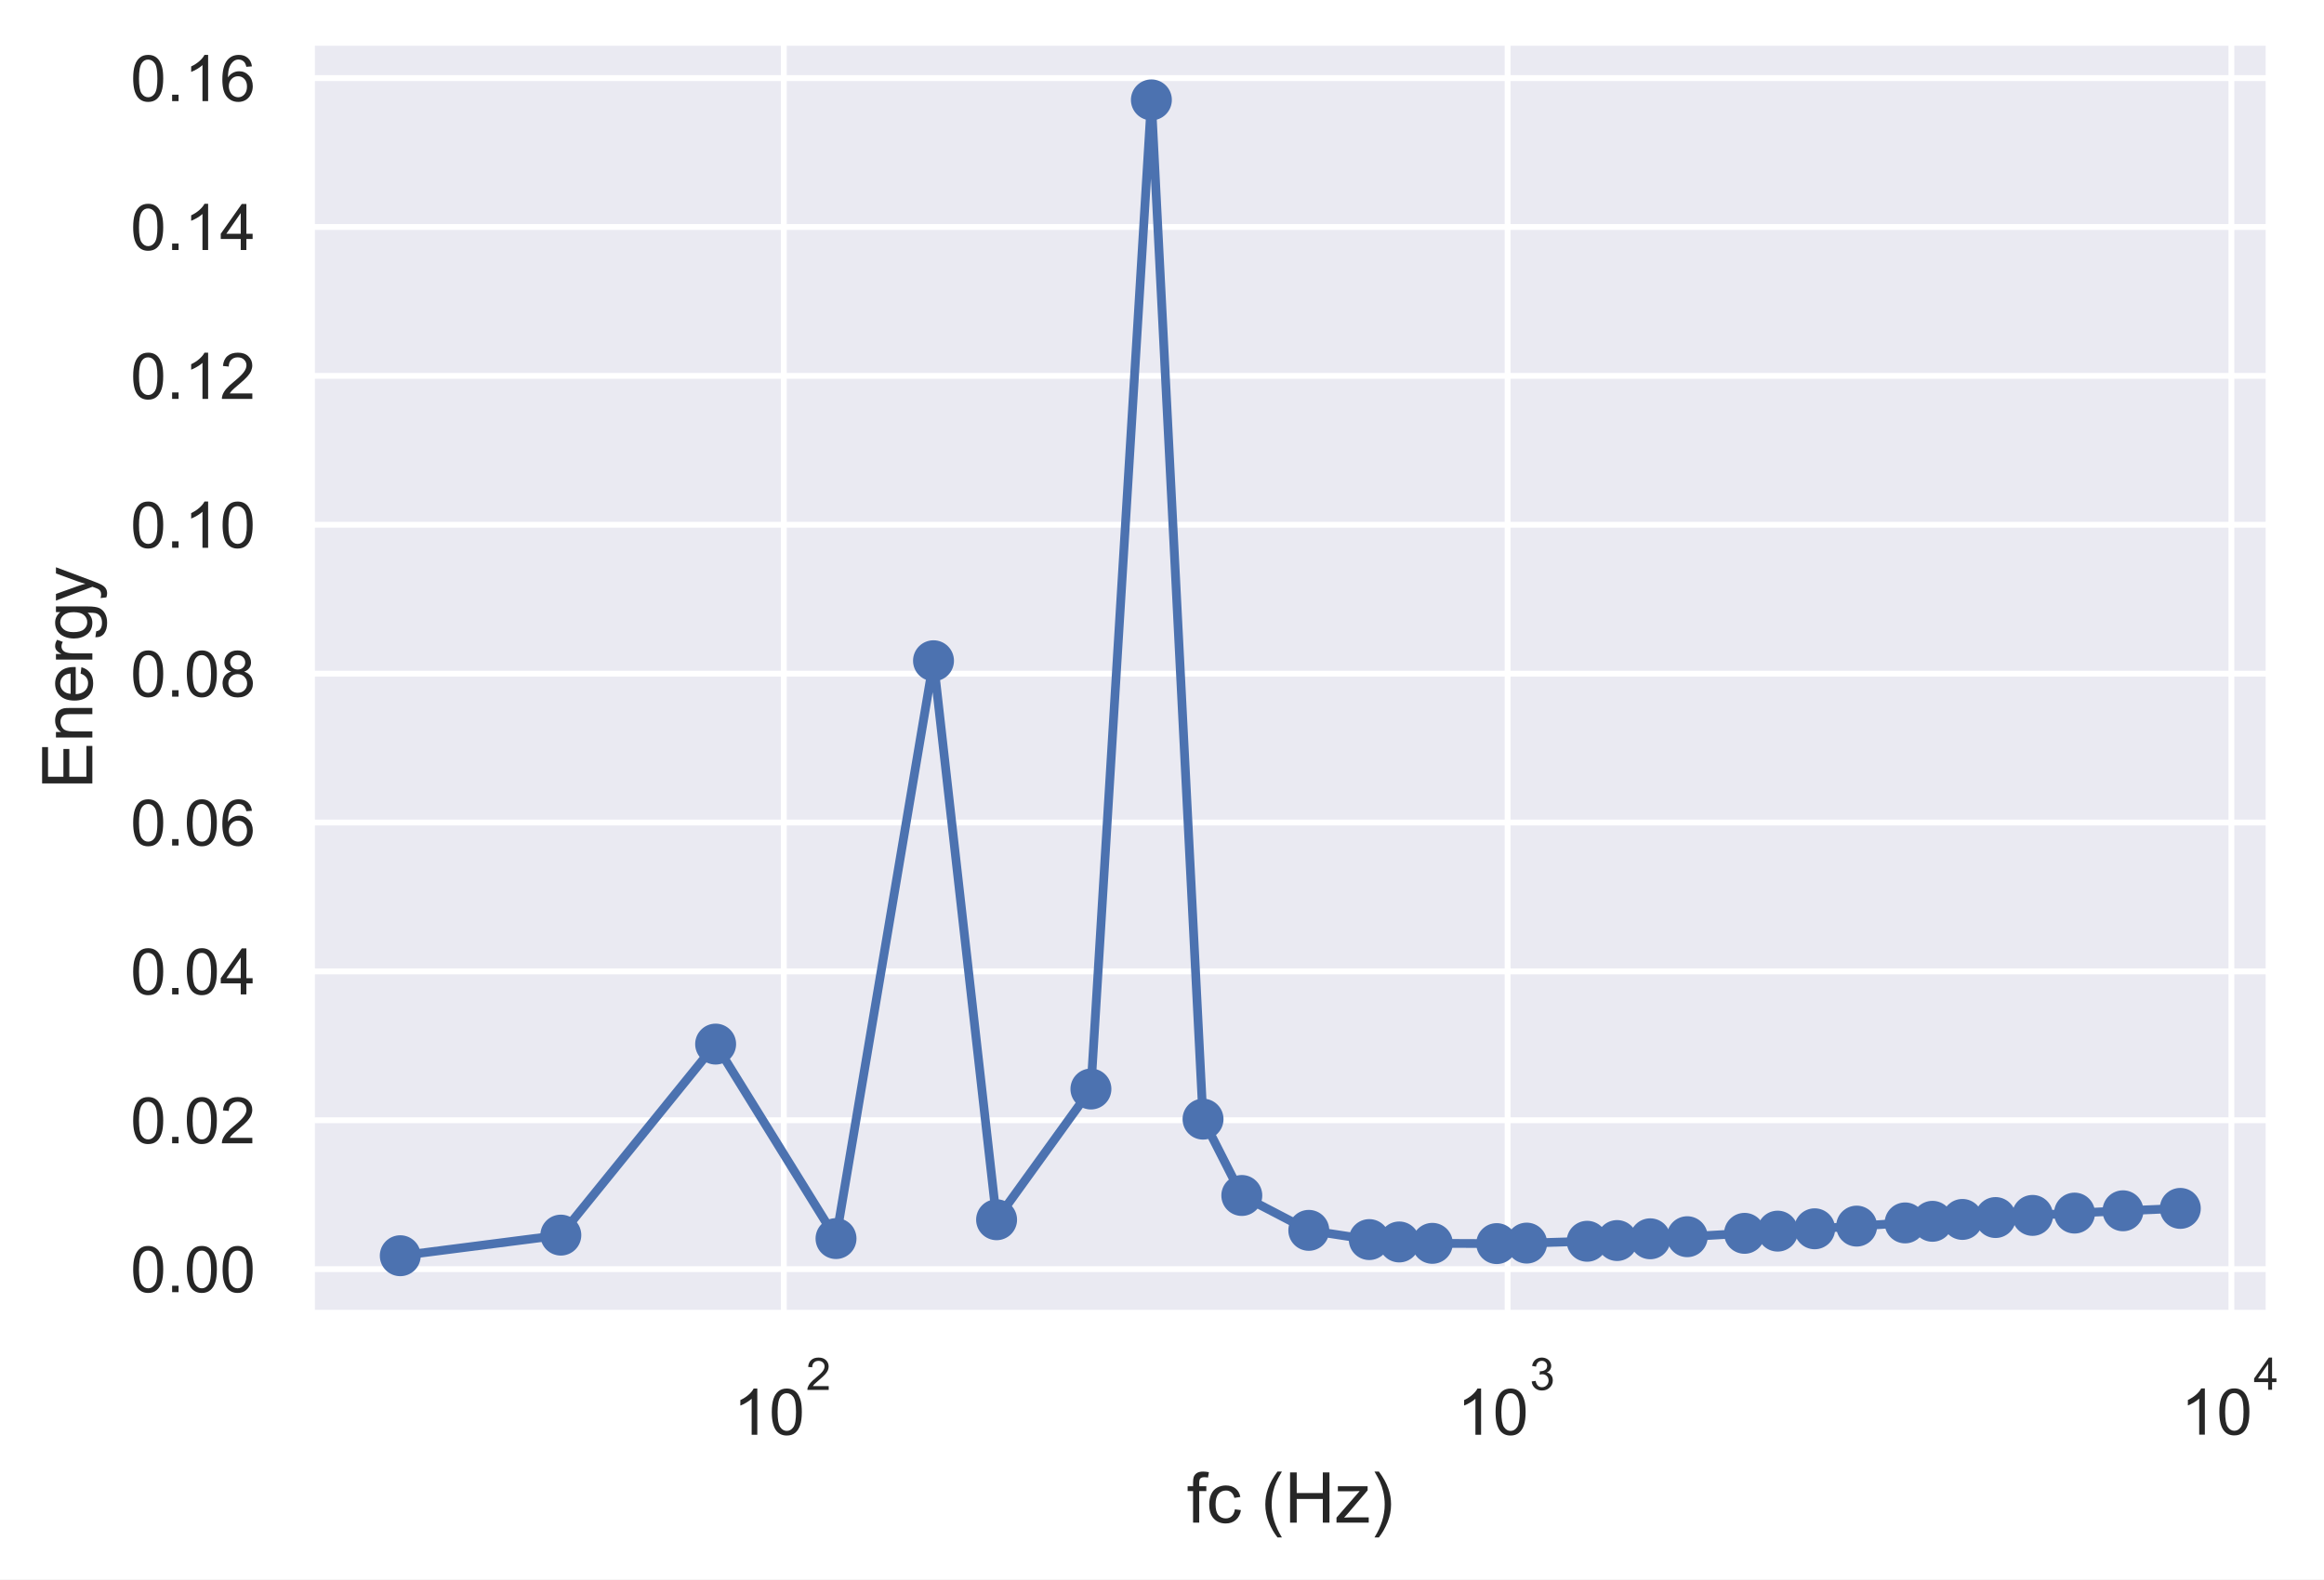
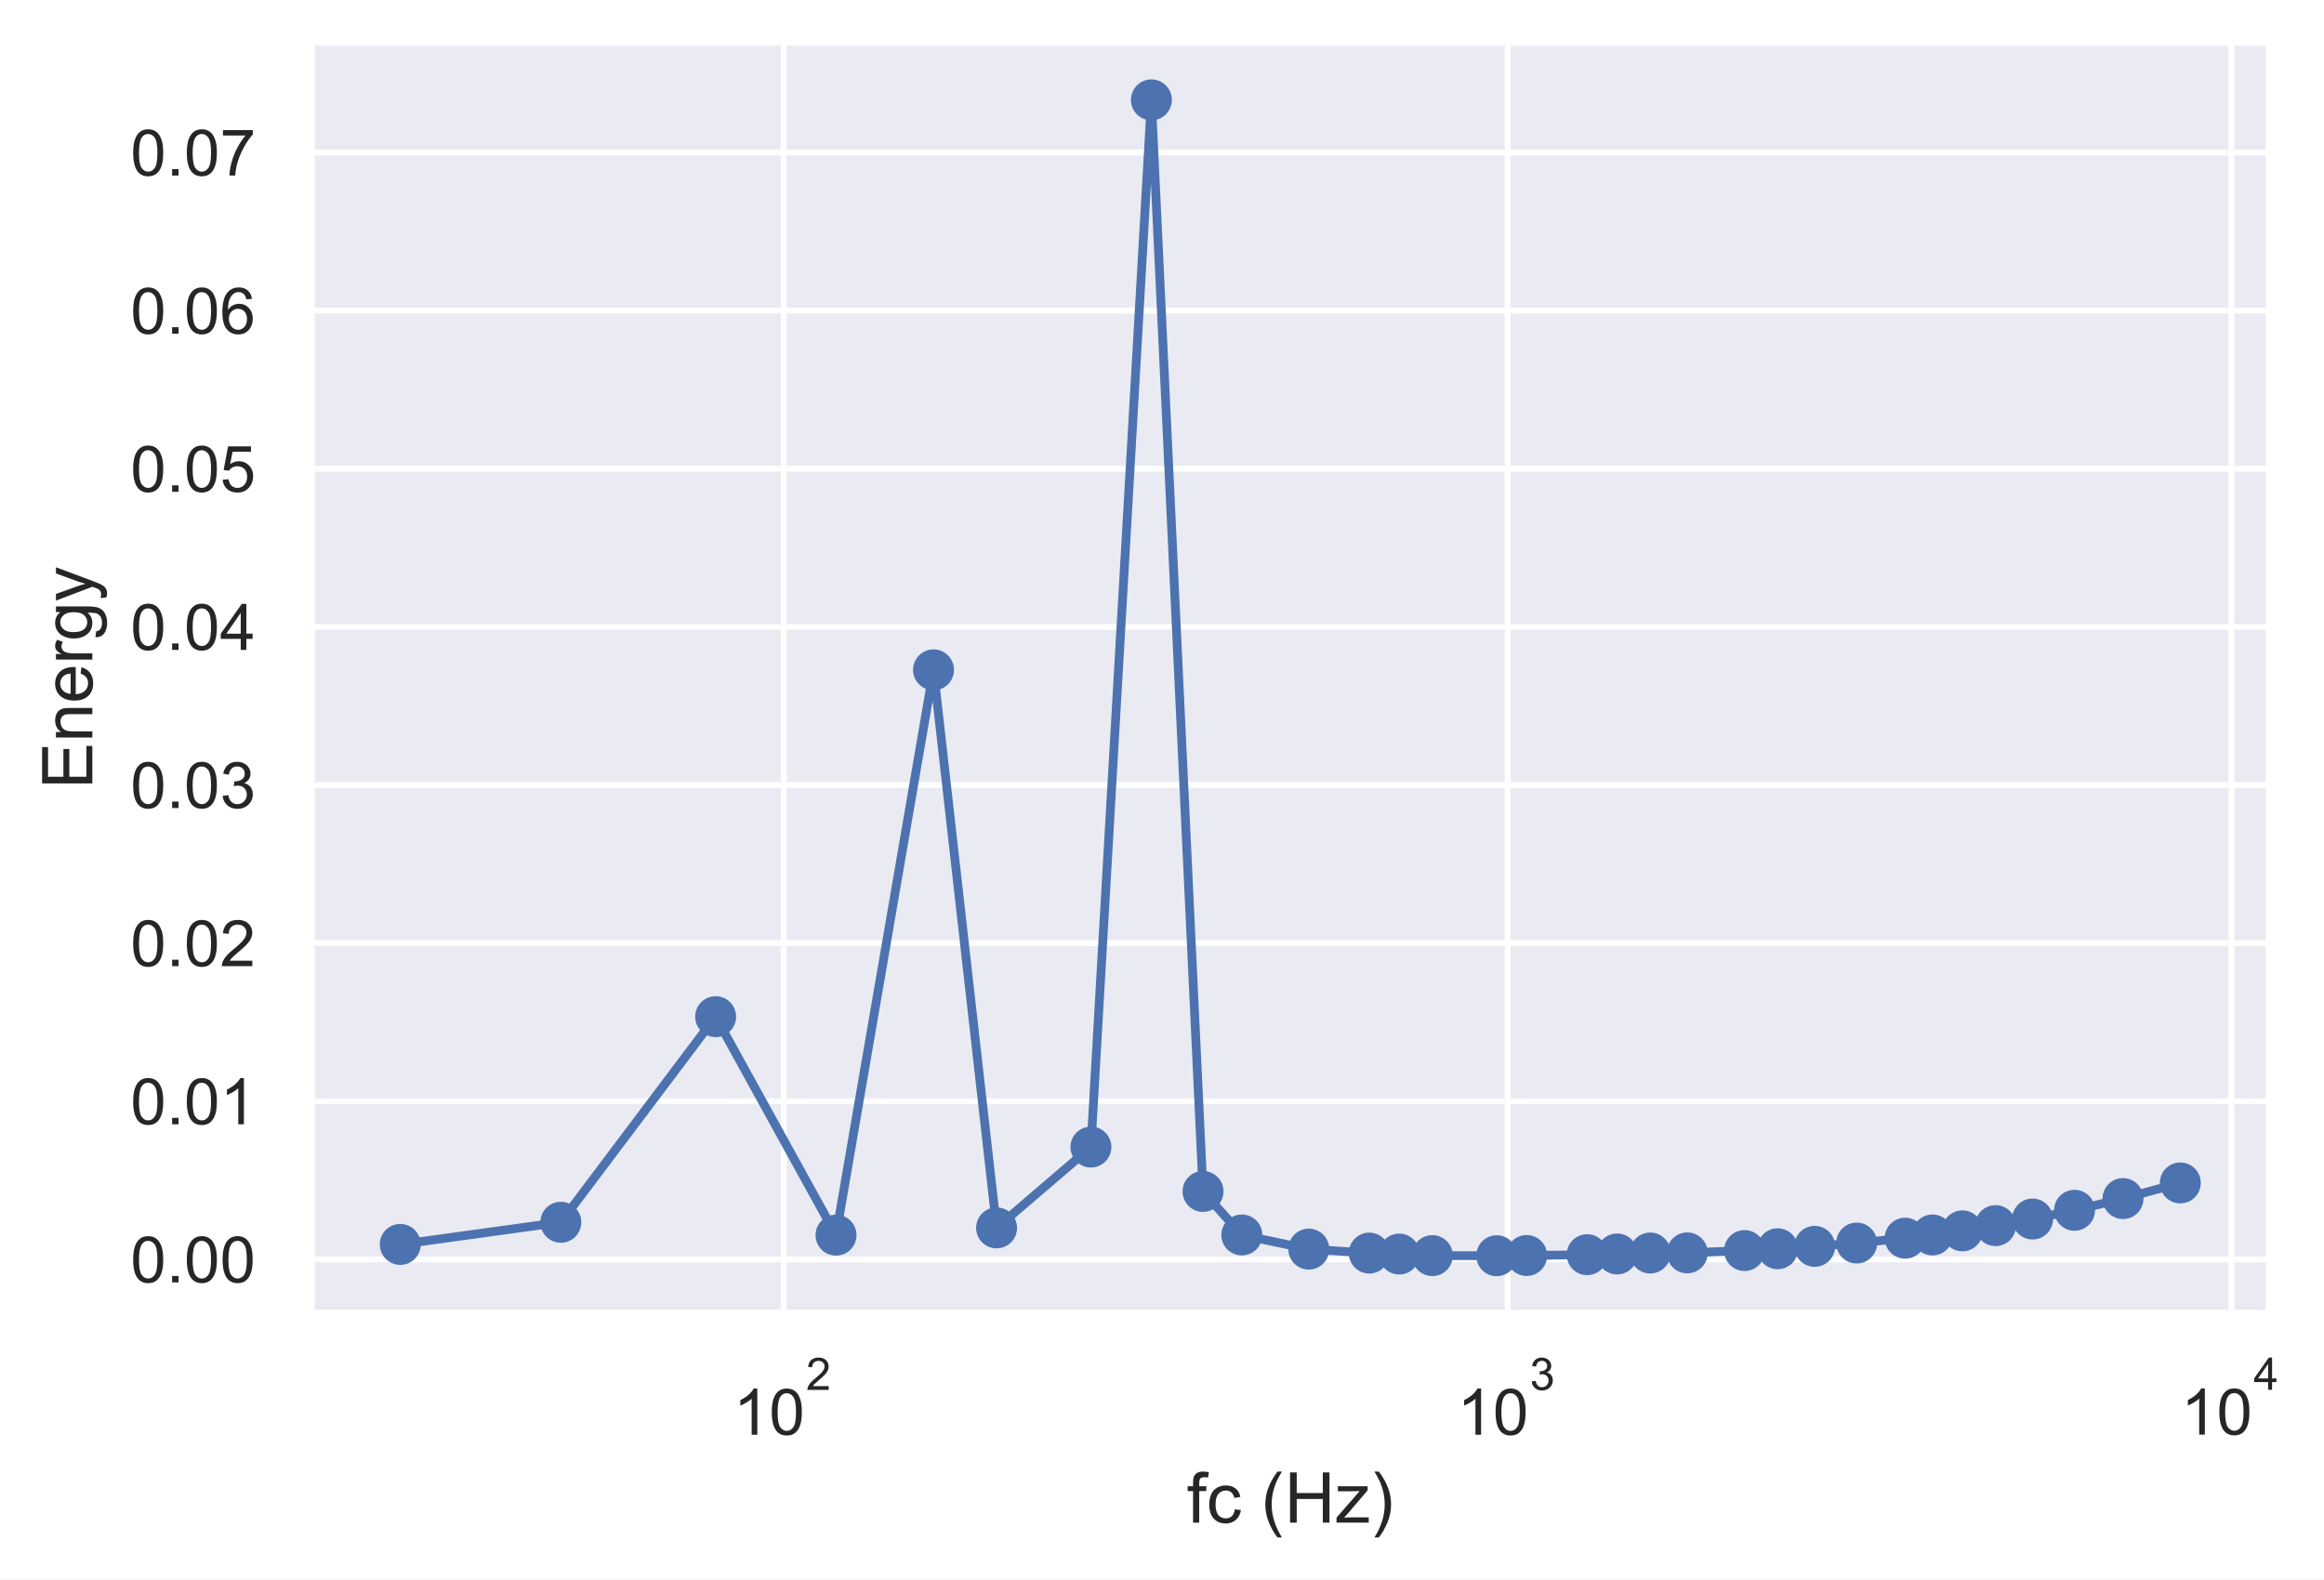
<svg xmlns="http://www.w3.org/2000/svg" xmlns:xlink="http://www.w3.org/1999/xlink" height="270.131pt" version="1.1" viewBox="0 0 397.374 270.131" width="397.374pt">
  <defs>
    <style type="text/css">

*{stroke-linecap:butt;stroke-linejoin:round;}

  </style>
  </defs>
  <g id="figure_1">
    <g id="patch_1">
      <path d="M 0 270.131   L 397.374 270.131   L 397.374 0   L 0 0   z  " style="fill:#ffffff;" />
    </g>
    <g id="axes_1">
      <g id="patch_2">
        <path d="M 53.222 224.64   L 388.022 224.64   L 388.022 7.2   L 53.222 7.2   z  " style="fill:#eaeaf2;" />
      </g>
      <g id="matplotlib.axis_1">
        <g id="xtick_1">
          <g id="line2d_1">
-             <path clip-path="url(#p369df3c698)" d="M 134.027 224.64   L 134.027 7.2   " style="fill:none;stroke:#ffffff;stroke-linecap:round;" />
+             <path clip-path="url(#pc09ce997d5)" d="M 134.027 224.64   L 134.027 7.2   " style="fill:none;stroke:#ffffff;stroke-linecap:round;" />
          </g>
          <g id="text_1">
            <defs>
              <path d="M 37.25 0   L 28.469 0   L 28.469 56   Q 25.297 52.984 20.141 49.953   Q 14.984 46.922 10.891 45.406   L 10.891 53.906   Q 18.266 57.375 23.781 62.297   Q 29.297 67.234 31.594 71.875   L 37.25 71.875   z  " id="ArialMT-49" />
              <path d="M 4.156 35.297   Q 4.156 48 6.766 55.734   Q 9.375 63.484 14.516 67.672   Q 19.672 71.875 27.484 71.875   Q 33.25 71.875 37.594 69.547   Q 41.938 67.234 44.766 62.859   Q 47.609 58.5 49.219 52.219   Q 50.828 45.953 50.828 35.297   Q 50.828 22.703 48.234 14.969   Q 45.656 7.234 40.5 3   Q 35.359 -1.219 27.484 -1.219   Q 17.141 -1.219 11.234 6.203   Q 4.156 15.141 4.156 35.297   z  M 13.188 35.297   Q 13.188 17.672 17.312 11.828   Q 21.438 6 27.484 6   Q 33.547 6 37.672 11.859   Q 41.797 17.719 41.797 35.297   Q 41.797 52.984 37.672 58.781   Q 33.547 64.594 27.391 64.594   Q 21.344 64.594 17.719 59.469   Q 13.188 52.938 13.188 35.297   z  " id="ArialMT-48" />
              <path d="M 50.344 8.453   L 50.344 0   L 3.031 0   Q 2.938 3.172 4.047 6.109   Q 5.859 10.938 9.828 15.625   Q 13.812 20.312 21.344 26.469   Q 33.016 36.031 37.109 41.625   Q 41.219 47.219 41.219 52.203   Q 41.219 57.422 37.469 61   Q 33.734 64.594 27.734 64.594   Q 21.391 64.594 17.578 60.781   Q 13.766 56.984 13.719 50.25   L 4.688 51.172   Q 5.609 61.281 11.656 66.578   Q 17.719 71.875 27.938 71.875   Q 38.234 71.875 44.234 66.156   Q 50.25 60.453 50.25 52   Q 50.25 47.703 48.484 43.547   Q 46.734 39.406 42.656 34.812   Q 38.578 30.219 29.109 22.219   Q 21.188 15.578 18.938 13.203   Q 16.703 10.844 15.234 8.453   z  " id="ArialMT-50" />
            </defs>
            <g style="fill:#262626;" transform="translate(125.3924 245.4837)scale(0.11 -0.11)">
              <use transform="translate(0 0.99375)" xlink:href="#ArialMT-49" />
              <use transform="translate(55.61523 0.99375)" xlink:href="#ArialMT-48" />
              <use transform="translate(112.9728 70.6875)scale(0.7)" xlink:href="#ArialMT-50" />
            </g>
          </g>
        </g>
        <g id="xtick_2">
          <g id="line2d_2">
-             <path clip-path="url(#p369df3c698)" d="M 257.783 224.64   L 257.783 7.2   " style="fill:none;stroke:#ffffff;stroke-linecap:round;" />
+             <path clip-path="url(#pc09ce997d5)" d="M 257.783 224.64   L 257.783 7.2   " style="fill:none;stroke:#ffffff;stroke-linecap:round;" />
          </g>
          <g id="text_2">
            <defs>
              <path d="M 4.203 18.891   L 12.984 20.062   Q 14.5 12.594 18.141 9.297   Q 21.781 6 27 6   Q 33.203 6 37.469 10.297   Q 41.75 14.594 41.75 20.953   Q 41.75 27 37.797 30.922   Q 33.844 34.859 27.734 34.859   Q 25.25 34.859 21.531 33.891   L 22.516 41.609   Q 23.391 41.5 23.922 41.5   Q 29.547 41.5 34.031 44.422   Q 38.531 47.359 38.531 53.469   Q 38.531 58.297 35.25 61.469   Q 31.984 64.656 26.812 64.656   Q 21.688 64.656 18.266 61.422   Q 14.844 58.203 13.875 51.766   L 5.078 53.328   Q 6.688 62.156 12.391 67.016   Q 18.109 71.875 26.609 71.875   Q 32.469 71.875 37.391 69.359   Q 42.328 66.844 44.938 62.5   Q 47.562 58.156 47.562 53.266   Q 47.562 48.641 45.062 44.828   Q 42.578 41.016 37.703 38.766   Q 44.047 37.312 47.562 32.688   Q 51.078 28.078 51.078 21.141   Q 51.078 11.766 44.234 5.25   Q 37.406 -1.266 26.953 -1.266   Q 17.531 -1.266 11.297 4.344   Q 5.078 9.969 4.203 18.891   z  " id="ArialMT-51" />
            </defs>
            <g style="fill:#262626;" transform="translate(249.148 245.4837)scale(0.11 -0.11)">
              <use transform="translate(0 0.99375)" xlink:href="#ArialMT-49" />
              <use transform="translate(55.61523 0.99375)" xlink:href="#ArialMT-48" />
              <use transform="translate(112.9728 70.6875)scale(0.7)" xlink:href="#ArialMT-51" />
            </g>
          </g>
        </g>
        <g id="xtick_3">
          <g id="line2d_3">
-             <path clip-path="url(#p369df3c698)" d="M 381.539 224.64   L 381.539 7.2   " style="fill:none;stroke:#ffffff;stroke-linecap:round;" />
+             <path clip-path="url(#pc09ce997d5)" d="M 381.539 224.64   L 381.539 7.2   " style="fill:none;stroke:#ffffff;stroke-linecap:round;" />
          </g>
          <g id="text_3">
            <defs>
              <path d="M 32.328 0   L 32.328 17.141   L 1.266 17.141   L 1.266 25.203   L 33.938 71.578   L 41.109 71.578   L 41.109 25.203   L 50.781 25.203   L 50.781 17.141   L 41.109 17.141   L 41.109 0   z  M 32.328 25.203   L 32.328 57.469   L 9.906 25.203   z  " id="ArialMT-52" />
            </defs>
            <g style="fill:#262626;" transform="translate(372.9037 245.3738)scale(0.11 -0.11)">
              <use transform="translate(0 0.201563)" xlink:href="#ArialMT-49" />
              <use transform="translate(55.61523 0.201563)" xlink:href="#ArialMT-48" />
              <use transform="translate(112.9728 69.89531)scale(0.7)" xlink:href="#ArialMT-52" />
            </g>
          </g>
        </g>
        <g id="xtick_4" />
        <g id="xtick_5" />
        <g id="xtick_6" />
        <g id="xtick_7" />
        <g id="xtick_8" />
        <g id="xtick_9" />
        <g id="xtick_10" />
        <g id="xtick_11" />
        <g id="xtick_12" />
        <g id="xtick_13" />
        <g id="xtick_14" />
        <g id="xtick_15" />
        <g id="xtick_16" />
        <g id="xtick_17" />
        <g id="xtick_18" />
        <g id="xtick_19" />
        <g id="xtick_20" />
        <g id="xtick_21" />
        <g id="xtick_22" />
        <g id="xtick_23" />
        <g id="xtick_24" />
        <g id="xtick_25" />
        <g id="xtick_26" />
        <g id="text_4">
          <defs>
            <path d="M 8.688 0   L 8.688 45.016   L 0.922 45.016   L 0.922 51.859   L 8.688 51.859   L 8.688 57.375   Q 8.688 62.594 9.625 65.141   Q 10.891 68.562 14.078 70.672   Q 17.281 72.797 23.047 72.797   Q 26.766 72.797 31.25 71.922   L 29.938 64.266   Q 27.203 64.75 24.75 64.75   Q 20.75 64.75 19.094 63.031   Q 17.438 61.328 17.438 56.641   L 17.438 51.859   L 27.547 51.859   L 27.547 45.016   L 17.438 45.016   L 17.438 0   z  " id="ArialMT-102" />
            <path d="M 40.438 19   L 49.078 17.875   Q 47.656 8.938 41.812 3.875   Q 35.984 -1.172 27.484 -1.172   Q 16.844 -1.172 10.375 5.781   Q 3.906 12.75 3.906 25.734   Q 3.906 34.125 6.688 40.422   Q 9.469 46.734 15.156 49.875   Q 20.844 53.031 27.547 53.031   Q 35.984 53.031 41.359 48.75   Q 46.734 44.484 48.25 36.625   L 39.703 35.297   Q 38.484 40.531 35.375 43.156   Q 32.281 45.797 27.875 45.797   Q 21.234 45.797 17.078 41.031   Q 12.938 36.281 12.938 25.984   Q 12.938 15.531 16.938 10.797   Q 20.953 6.062 27.391 6.062   Q 32.562 6.062 36.031 9.234   Q 39.5 12.406 40.438 19   z  " id="ArialMT-99" />
            <path id="ArialMT-32" />
            <path d="M 23.391 -21.047   Q 16.109 -11.859 11.078 0.438   Q 6.062 12.75 6.062 25.922   Q 6.062 37.547 9.812 48.188   Q 14.203 60.547 23.391 72.797   L 29.688 72.797   Q 23.781 62.641 21.875 58.297   Q 18.891 51.562 17.188 44.234   Q 15.094 35.109 15.094 25.875   Q 15.094 2.391 29.688 -21.047   z  " id="ArialMT-40" />
            <path d="M 8.016 0   L 8.016 71.578   L 17.484 71.578   L 17.484 42.188   L 54.688 42.188   L 54.688 71.578   L 64.156 71.578   L 64.156 0   L 54.688 0   L 54.688 33.734   L 17.484 33.734   L 17.484 0   z  " id="ArialMT-72" />
            <path d="M 1.953 0   L 1.953 7.125   L 34.969 45.016   Q 29.344 44.734 25.047 44.734   L 3.906 44.734   L 3.906 51.859   L 46.297 51.859   L 46.297 46.047   L 18.219 13.141   L 12.797 7.125   Q 18.703 7.562 23.875 7.562   L 47.859 7.562   L 47.859 0   z  " id="ArialMT-122" />
            <path d="M 12.359 -21.047   L 6.062 -21.047   Q 20.656 2.391 20.656 25.875   Q 20.656 35.062 18.562 44.094   Q 16.891 51.422 13.922 58.156   Q 12.016 62.547 6.062 72.797   L 12.359 72.797   Q 21.531 60.547 25.922 48.188   Q 29.688 37.547 29.688 25.922   Q 29.688 12.75 24.625 0.438   Q 19.578 -11.859 12.359 -21.047   z  " id="ArialMT-41" />
          </defs>
          <g style="fill:#262626;" transform="translate(202.9595 260.4056)scale(0.12 -0.12)">
            <use xlink:href="#ArialMT-102" />
            <use x="27.783" xlink:href="#ArialMT-99" />
            <use x="77.783" xlink:href="#ArialMT-32" />
            <use x="105.566" xlink:href="#ArialMT-40" />
            <use x="138.867" xlink:href="#ArialMT-72" />
            <use x="211.084" xlink:href="#ArialMT-122" />
            <use x="261.084" xlink:href="#ArialMT-41" />
          </g>
        </g>
      </g>
      <g id="matplotlib.axis_2">
        <g id="ytick_1">
          <g id="line2d_4">
-             <path clip-path="url(#p369df3c698)" d="M 53.222 217.052   L 388.022 217.052   " style="fill:none;stroke:#ffffff;stroke-linecap:round;" />
+             <path clip-path="url(#pc09ce997d5)" d="M 53.222 215.38   L 388.022 215.38   " style="fill:none;stroke:#ffffff;stroke-linecap:round;" />
          </g>
          <g id="text_5">
            <defs>
              <path d="M 9.078 0   L 9.078 10.016   L 19.094 10.016   L 19.094 0   z  " id="ArialMT-46" />
            </defs>
-             <g style="fill:#262626;" transform="translate(22.315 220.9888)scale(0.11 -0.11)">
+             <g style="fill:#262626;" transform="translate(22.315 219.3166)scale(0.11 -0.11)">
              <use xlink:href="#ArialMT-48" />
              <use x="55.615" xlink:href="#ArialMT-46" />
              <use x="83.398" xlink:href="#ArialMT-48" />
              <use x="139.014" xlink:href="#ArialMT-48" />
            </g>
          </g>
        </g>
        <g id="ytick_2">
          <g id="line2d_5">
-             <path clip-path="url(#p369df3c698)" d="M 53.222 191.59   L 388.022 191.59   " style="fill:none;stroke:#ffffff;stroke-linecap:round;" />
+             <path clip-path="url(#pc09ce997d5)" d="M 53.222 188.338   L 388.022 188.338   " style="fill:none;stroke:#ffffff;stroke-linecap:round;" />
          </g>
          <g id="text_6">
-             <g style="fill:#262626;" transform="translate(22.315 195.5271)scale(0.11 -0.11)">
-               <use xlink:href="#ArialMT-48" />
-               <use x="55.615" xlink:href="#ArialMT-46" />
-               <use x="83.398" xlink:href="#ArialMT-48" />
-               <use x="139.014" xlink:href="#ArialMT-50" />
+             <g style="fill:#262626;" transform="translate(22.315 192.2743)scale(0.11 -0.11)">
+               <use xlink:href="#ArialMT-48" />
+               <use x="55.615" xlink:href="#ArialMT-46" />
+               <use x="83.398" xlink:href="#ArialMT-48" />
+               <use x="139.014" xlink:href="#ArialMT-49" />
            </g>
          </g>
        </g>
        <g id="ytick_3">
          <g id="line2d_6">
-             <path clip-path="url(#p369df3c698)" d="M 53.222 166.129   L 388.022 166.129   " style="fill:none;stroke:#ffffff;stroke-linecap:round;" />
+             <path clip-path="url(#pc09ce997d5)" d="M 53.222 161.295   L 388.022 161.295   " style="fill:none;stroke:#ffffff;stroke-linecap:round;" />
          </g>
          <g id="text_7">
-             <g style="fill:#262626;" transform="translate(22.315 170.0653)scale(0.11 -0.11)">
-               <use xlink:href="#ArialMT-48" />
-               <use x="55.615" xlink:href="#ArialMT-46" />
-               <use x="83.398" xlink:href="#ArialMT-48" />
-               <use x="139.014" xlink:href="#ArialMT-52" />
+             <g style="fill:#262626;" transform="translate(22.315 165.2321)scale(0.11 -0.11)">
+               <use xlink:href="#ArialMT-48" />
+               <use x="55.615" xlink:href="#ArialMT-46" />
+               <use x="83.398" xlink:href="#ArialMT-48" />
+               <use x="139.014" xlink:href="#ArialMT-50" />
            </g>
          </g>
        </g>
        <g id="ytick_4">
          <g id="line2d_7">
-             <path clip-path="url(#p369df3c698)" d="M 53.222 140.667   L 388.022 140.667   " style="fill:none;stroke:#ffffff;stroke-linecap:round;" />
+             <path clip-path="url(#pc09ce997d5)" d="M 53.222 134.253   L 388.022 134.253   " style="fill:none;stroke:#ffffff;stroke-linecap:round;" />
          </g>
          <g id="text_8">
-             <defs>
-               <path d="M 49.75 54.047   L 41.016 53.375   Q 39.844 58.547 37.703 60.891   Q 34.125 64.656 28.906 64.656   Q 24.703 64.656 21.531 62.312   Q 17.391 59.281 14.984 53.469   Q 12.594 47.656 12.5 36.922   Q 15.672 41.75 20.266 44.094   Q 24.859 46.438 29.891 46.438   Q 38.672 46.438 44.844 39.969   Q 51.031 33.5 51.031 23.25   Q 51.031 16.5 48.125 10.719   Q 45.219 4.938 40.141 1.859   Q 35.062 -1.219 28.609 -1.219   Q 17.625 -1.219 10.688 6.859   Q 3.766 14.938 3.766 33.5   Q 3.766 54.25 11.422 63.672   Q 18.109 71.875 29.438 71.875   Q 37.891 71.875 43.281 67.141   Q 48.688 62.406 49.75 54.047   z  M 13.875 23.188   Q 13.875 18.656 15.797 14.5   Q 17.719 10.359 21.188 8.172   Q 24.656 6 28.469 6   Q 34.031 6 38.031 10.484   Q 42.047 14.984 42.047 22.703   Q 42.047 30.125 38.078 34.391   Q 34.125 38.672 28.125 38.672   Q 22.172 38.672 18.016 34.391   Q 13.875 30.125 13.875 23.188   z  " id="ArialMT-54" />
-             </defs>
-             <g style="fill:#262626;" transform="translate(22.315 144.6036)scale(0.11 -0.11)">
-               <use xlink:href="#ArialMT-48" />
-               <use x="55.615" xlink:href="#ArialMT-46" />
-               <use x="83.398" xlink:href="#ArialMT-48" />
-               <use x="139.014" xlink:href="#ArialMT-54" />
+             <g style="fill:#262626;" transform="translate(22.315 138.1899)scale(0.11 -0.11)">
+               <use xlink:href="#ArialMT-48" />
+               <use x="55.615" xlink:href="#ArialMT-46" />
+               <use x="83.398" xlink:href="#ArialMT-48" />
+               <use x="139.014" xlink:href="#ArialMT-51" />
            </g>
          </g>
        </g>
        <g id="ytick_5">
          <g id="line2d_8">
-             <path clip-path="url(#p369df3c698)" d="M 53.222 115.205   L 388.022 115.205   " style="fill:none;stroke:#ffffff;stroke-linecap:round;" />
+             <path clip-path="url(#pc09ce997d5)" d="M 53.222 107.211   L 388.022 107.211   " style="fill:none;stroke:#ffffff;stroke-linecap:round;" />
          </g>
          <g id="text_9">
-             <defs>
-               <path d="M 17.672 38.812   Q 12.203 40.828 9.562 44.531   Q 6.938 48.25 6.938 53.422   Q 6.938 61.234 12.547 66.547   Q 18.172 71.875 27.484 71.875   Q 36.859 71.875 42.578 66.422   Q 48.297 60.984 48.297 53.172   Q 48.297 48.188 45.672 44.5   Q 43.062 40.828 37.75 38.812   Q 44.344 36.672 47.781 31.875   Q 51.219 27.094 51.219 20.453   Q 51.219 11.281 44.719 5.031   Q 38.234 -1.219 27.641 -1.219   Q 17.047 -1.219 10.547 5.047   Q 4.047 11.328 4.047 20.703   Q 4.047 27.688 7.594 32.391   Q 11.141 37.109 17.672 38.812   z  M 15.922 53.719   Q 15.922 48.641 19.188 45.406   Q 22.469 42.188 27.688 42.188   Q 32.766 42.188 36.016 45.375   Q 39.266 48.578 39.266 53.219   Q 39.266 58.062 35.906 61.359   Q 32.562 64.656 27.594 64.656   Q 22.562 64.656 19.234 61.422   Q 15.922 58.203 15.922 53.719   z  M 13.094 20.656   Q 13.094 16.891 14.875 13.375   Q 16.656 9.859 20.172 7.922   Q 23.688 6 27.734 6   Q 34.031 6 38.125 10.047   Q 42.234 14.109 42.234 20.359   Q 42.234 26.703 38.016 30.859   Q 33.797 35.016 27.438 35.016   Q 21.234 35.016 17.156 30.906   Q 13.094 26.812 13.094 20.656   z  " id="ArialMT-56" />
-             </defs>
-             <g style="fill:#262626;" transform="translate(22.315 119.1419)scale(0.11 -0.11)">
-               <use xlink:href="#ArialMT-48" />
-               <use x="55.615" xlink:href="#ArialMT-46" />
-               <use x="83.398" xlink:href="#ArialMT-48" />
-               <use x="139.014" xlink:href="#ArialMT-56" />
+             <g style="fill:#262626;" transform="translate(22.315 111.1477)scale(0.11 -0.11)">
+               <use xlink:href="#ArialMT-48" />
+               <use x="55.615" xlink:href="#ArialMT-46" />
+               <use x="83.398" xlink:href="#ArialMT-48" />
+               <use x="139.014" xlink:href="#ArialMT-52" />
            </g>
          </g>
        </g>
        <g id="ytick_6">
          <g id="line2d_9">
-             <path clip-path="url(#p369df3c698)" d="M 53.222 89.743   L 388.022 89.743   " style="fill:none;stroke:#ffffff;stroke-linecap:round;" />
+             <path clip-path="url(#pc09ce997d5)" d="M 53.222 80.169   L 388.022 80.169   " style="fill:none;stroke:#ffffff;stroke-linecap:round;" />
          </g>
          <g id="text_10">
-             <g style="fill:#262626;" transform="translate(22.315 93.68019)scale(0.11 -0.11)">
-               <use xlink:href="#ArialMT-48" />
-               <use x="55.615" xlink:href="#ArialMT-46" />
-               <use x="83.398" xlink:href="#ArialMT-49" />
-               <use x="139.014" xlink:href="#ArialMT-48" />
+             <defs>
+               <path d="M 4.156 18.75   L 13.375 19.531   Q 14.406 12.797 18.141 9.391   Q 21.875 6 27.156 6   Q 33.5 6 37.891 10.781   Q 42.281 15.578 42.281 23.484   Q 42.281 31 38.062 35.344   Q 33.844 39.703 27 39.703   Q 22.75 39.703 19.328 37.766   Q 15.922 35.844 13.969 32.766   L 5.719 33.844   L 12.641 70.609   L 48.25 70.609   L 48.25 62.203   L 19.672 62.203   L 15.828 42.969   Q 22.266 47.469 29.344 47.469   Q 38.719 47.469 45.156 40.969   Q 51.609 34.469 51.609 24.266   Q 51.609 14.547 45.953 7.469   Q 39.062 -1.219 27.156 -1.219   Q 17.391 -1.219 11.203 4.25   Q 5.031 9.719 4.156 18.75   z  " id="ArialMT-53" />
+             </defs>
+             <g style="fill:#262626;" transform="translate(22.315 84.10547)scale(0.11 -0.11)">
+               <use xlink:href="#ArialMT-48" />
+               <use x="55.615" xlink:href="#ArialMT-46" />
+               <use x="83.398" xlink:href="#ArialMT-48" />
+               <use x="139.014" xlink:href="#ArialMT-53" />
            </g>
          </g>
        </g>
        <g id="ytick_7">
          <g id="line2d_10">
-             <path clip-path="url(#p369df3c698)" d="M 53.222 64.282   L 388.022 64.282   " style="fill:none;stroke:#ffffff;stroke-linecap:round;" />
+             <path clip-path="url(#pc09ce997d5)" d="M 53.222 53.126   L 388.022 53.126   " style="fill:none;stroke:#ffffff;stroke-linecap:round;" />
          </g>
          <g id="text_11">
-             <g style="fill:#262626;" transform="translate(22.315 68.21847)scale(0.11 -0.11)">
-               <use xlink:href="#ArialMT-48" />
-               <use x="55.615" xlink:href="#ArialMT-46" />
-               <use x="83.398" xlink:href="#ArialMT-49" />
-               <use x="139.014" xlink:href="#ArialMT-50" />
+             <defs>
+               <path d="M 49.75 54.047   L 41.016 53.375   Q 39.844 58.547 37.703 60.891   Q 34.125 64.656 28.906 64.656   Q 24.703 64.656 21.531 62.312   Q 17.391 59.281 14.984 53.469   Q 12.594 47.656 12.5 36.922   Q 15.672 41.75 20.266 44.094   Q 24.859 46.438 29.891 46.438   Q 38.672 46.438 44.844 39.969   Q 51.031 33.5 51.031 23.25   Q 51.031 16.5 48.125 10.719   Q 45.219 4.938 40.141 1.859   Q 35.062 -1.219 28.609 -1.219   Q 17.625 -1.219 10.688 6.859   Q 3.766 14.938 3.766 33.5   Q 3.766 54.25 11.422 63.672   Q 18.109 71.875 29.438 71.875   Q 37.891 71.875 43.281 67.141   Q 48.688 62.406 49.75 54.047   z  M 13.875 23.188   Q 13.875 18.656 15.797 14.5   Q 17.719 10.359 21.188 8.172   Q 24.656 6 28.469 6   Q 34.031 6 38.031 10.484   Q 42.047 14.984 42.047 22.703   Q 42.047 30.125 38.078 34.391   Q 34.125 38.672 28.125 38.672   Q 22.172 38.672 18.016 34.391   Q 13.875 30.125 13.875 23.188   z  " id="ArialMT-54" />
+             </defs>
+             <g style="fill:#262626;" transform="translate(22.315 57.06325)scale(0.11 -0.11)">
+               <use xlink:href="#ArialMT-48" />
+               <use x="55.615" xlink:href="#ArialMT-46" />
+               <use x="83.398" xlink:href="#ArialMT-48" />
+               <use x="139.014" xlink:href="#ArialMT-54" />
            </g>
          </g>
        </g>
        <g id="ytick_8">
          <g id="line2d_11">
-             <path clip-path="url(#p369df3c698)" d="M 53.222 38.82   L 388.022 38.82   " style="fill:none;stroke:#ffffff;stroke-linecap:round;" />
+             <path clip-path="url(#pc09ce997d5)" d="M 53.222 26.084   L 388.022 26.084   " style="fill:none;stroke:#ffffff;stroke-linecap:round;" />
          </g>
          <g id="text_12">
-             <g style="fill:#262626;" transform="translate(22.315 42.75675)scale(0.11 -0.11)">
-               <use xlink:href="#ArialMT-48" />
-               <use x="55.615" xlink:href="#ArialMT-46" />
-               <use x="83.398" xlink:href="#ArialMT-49" />
-               <use x="139.014" xlink:href="#ArialMT-52" />
-             </g>
-           </g>
-         </g>
-         <g id="ytick_9">
-           <g id="line2d_12">
-             <path clip-path="url(#p369df3c698)" d="M 53.222 13.358   L 388.022 13.358   " style="fill:none;stroke:#ffffff;stroke-linecap:round;" />
-           </g>
-           <g id="text_13">
-             <g style="fill:#262626;" transform="translate(22.315 17.29503)scale(0.11 -0.11)">
-               <use xlink:href="#ArialMT-48" />
-               <use x="55.615" xlink:href="#ArialMT-46" />
-               <use x="83.398" xlink:href="#ArialMT-49" />
-               <use x="139.014" xlink:href="#ArialMT-54" />
-             </g>
-           </g>
-         </g>
-         <g id="text_14">
+             <defs>
+               <path d="M 4.734 62.203   L 4.734 70.656   L 51.078 70.656   L 51.078 63.812   Q 44.234 56.547 37.516 44.484   Q 30.812 32.422 27.156 19.672   Q 24.516 10.688 23.781 0   L 14.75 0   Q 14.891 8.453 18.062 20.406   Q 21.234 32.375 27.172 43.484   Q 33.109 54.594 39.797 62.203   z  " id="ArialMT-55" />
+             </defs>
+             <g style="fill:#262626;" transform="translate(22.315 30.02104)scale(0.11 -0.11)">
+               <use xlink:href="#ArialMT-48" />
+               <use x="55.615" xlink:href="#ArialMT-46" />
+               <use x="83.398" xlink:href="#ArialMT-48" />
+               <use x="139.014" xlink:href="#ArialMT-55" />
+             </g>
+           </g>
+         </g>
+         <g id="text_13">
          <defs>
            <path d="M 7.906 0   L 7.906 71.578   L 59.672 71.578   L 59.672 63.141   L 17.391 63.141   L 17.391 41.219   L 56.984 41.219   L 56.984 32.812   L 17.391 32.812   L 17.391 8.453   L 61.328 8.453   L 61.328 0   z  " id="ArialMT-69" />
            <path d="M 6.594 0   L 6.594 51.859   L 14.5 51.859   L 14.5 44.484   Q 20.219 53.031 31 53.031   Q 35.688 53.031 39.625 51.344   Q 43.562 49.656 45.516 46.922   Q 47.469 44.188 48.25 40.438   Q 48.734 37.984 48.734 31.891   L 48.734 0   L 39.938 0   L 39.938 31.547   Q 39.938 36.922 38.906 39.578   Q 37.891 42.234 35.281 43.812   Q 32.672 45.406 29.156 45.406   Q 23.531 45.406 19.453 41.844   Q 15.375 38.281 15.375 28.328   L 15.375 0   z  " id="ArialMT-110" />
            <path d="M 42.094 16.703   L 51.172 15.578   Q 49.031 7.625 43.219 3.219   Q 37.406 -1.172 28.375 -1.172   Q 17 -1.172 10.328 5.828   Q 3.656 12.844 3.656 25.484   Q 3.656 38.578 10.391 45.797   Q 17.141 53.031 27.875 53.031   Q 38.281 53.031 44.875 45.953   Q 51.469 38.875 51.469 26.031   Q 51.469 25.25 51.422 23.688   L 12.75 23.688   Q 13.234 15.141 17.578 10.594   Q 21.922 6.062 28.422 6.062   Q 33.25 6.062 36.672 8.594   Q 40.094 11.141 42.094 16.703   z  M 13.234 30.906   L 42.188 30.906   Q 41.609 37.453 38.875 40.719   Q 34.672 45.797 27.984 45.797   Q 21.922 45.797 17.797 41.75   Q 13.672 37.703 13.234 30.906   z  " id="ArialMT-101" />
            <path d="M 6.5 0   L 6.5 51.859   L 14.406 51.859   L 14.406 44   Q 17.438 49.516 20 51.266   Q 22.562 53.031 25.641 53.031   Q 30.078 53.031 34.672 50.203   L 31.641 42.047   Q 28.422 43.953 25.203 43.953   Q 22.312 43.953 20.016 42.219   Q 17.719 40.484 16.75 37.406   Q 15.281 32.719 15.281 27.156   L 15.281 0   z  " id="ArialMT-114" />
            <path d="M 4.984 -4.297   L 13.531 -5.562   Q 14.062 -9.516 16.5 -11.328   Q 19.781 -13.766 25.438 -13.766   Q 31.547 -13.766 34.859 -11.328   Q 38.188 -8.891 39.359 -4.5   Q 40.047 -1.812 39.984 6.781   Q 34.234 0 25.641 0   Q 14.938 0 9.078 7.719   Q 3.219 15.438 3.219 26.219   Q 3.219 33.641 5.906 39.906   Q 8.594 46.188 13.688 49.609   Q 18.797 53.031 25.688 53.031   Q 34.859 53.031 40.828 45.609   L 40.828 51.859   L 48.922 51.859   L 48.922 7.031   Q 48.922 -5.078 46.453 -10.125   Q 44 -15.188 38.641 -18.109   Q 33.297 -21.047 25.484 -21.047   Q 16.219 -21.047 10.5 -16.875   Q 4.781 -12.703 4.984 -4.297   z  M 12.25 26.859   Q 12.25 16.656 16.297 11.969   Q 20.359 7.281 26.469 7.281   Q 32.516 7.281 36.609 11.938   Q 40.719 16.609 40.719 26.562   Q 40.719 36.078 36.5 40.906   Q 32.281 45.75 26.312 45.75   Q 20.453 45.75 16.344 40.984   Q 12.25 36.234 12.25 26.859   z  " id="ArialMT-103" />
            <path d="M 6.203 -19.969   L 5.219 -11.719   Q 8.109 -12.5 10.25 -12.5   Q 13.188 -12.5 14.938 -11.516   Q 16.703 -10.547 17.828 -8.797   Q 18.656 -7.469 20.516 -2.25   Q 20.75 -1.516 21.297 -0.094   L 1.609 51.859   L 11.078 51.859   L 21.875 21.828   Q 23.969 16.109 25.641 9.812   Q 27.156 15.875 29.25 21.625   L 40.328 51.859   L 49.125 51.859   L 29.391 -0.875   Q 26.219 -9.422 24.469 -12.641   Q 22.125 -17 19.094 -19.016   Q 16.062 -21.047 11.859 -21.047   Q 9.328 -21.047 6.203 -19.969   z  " id="ArialMT-121" />
          </defs>
          <g style="fill:#262626;" transform="translate(15.78937 134.9297)rotate(-90)scale(0.12 -0.12)">
            <use xlink:href="#ArialMT-69" />
            <use x="66.699" xlink:href="#ArialMT-110" />
            <use x="122.314" xlink:href="#ArialMT-101" />
            <use x="177.93" xlink:href="#ArialMT-114" />
            <use x="211.23" xlink:href="#ArialMT-103" />
            <use x="266.846" xlink:href="#ArialMT-121" />
          </g>
        </g>
      </g>
-       <g id="line2d_13">
-         <path clip-path="url(#p369df3c698)" d="M 68.44 214.756   L 95.895 211.231   L 122.364 178.563   L 142.949 211.823   L 159.618 113.001   L 170.404 208.602   L 186.533 186.245   L 196.872 17.084   L 205.703 191.397   L 212.334 204.454   L 223.787 210.417   L 234.127 211.996   L 239.249 212.402   L 244.912 212.638   L 255.919 212.682   L 261.041 212.596   L 271.381 212.284   L 276.503 212.16   L 282.166 211.861   L 288.496 211.504   L 298.296 210.928   L 303.958 210.55   L 310.289 210.15   L 317.466 209.691   L 325.751 209.144   L 330.427 208.87   L 335.55 208.55   L 341.212 208.227   L 347.543 207.86   L 354.72 207.465   L 363.005 207.071   L 372.804 206.662   " style="fill:none;stroke:#4c72b0;stroke-linecap:round;stroke-width:1.5;" />
+       <g id="line2d_12">
+         <path clip-path="url(#pc09ce997d5)" d="M 68.44 212.823   L 95.895 209.035   L 122.364 173.875   L 142.949 211.237   L 159.618 114.561   L 170.404 209.994   L 186.533 196.172   L 196.872 17.084   L 205.703 203.763   L 212.334 211.204   L 223.787 213.628   L 234.127 214.305   L 239.249 214.471   L 244.912 214.738   L 255.919 214.756   L 261.041 214.718   L 271.381 214.575   L 276.503 214.455   L 282.166 214.292   L 288.496 214.27   L 298.296 213.868   L 303.958 213.565   L 310.289 213.157   L 317.466 212.589   L 325.751 211.759   L 330.427 211.206   L 335.55 210.501   L 341.212 209.608   L 347.543 208.482   L 354.72 206.984   L 363.005 204.984   L 372.804 202.306   " style="fill:none;stroke:#4c72b0;stroke-linecap:round;stroke-width:1.5;" />
        <defs>
-           <path d="M 0 3   C 0.796 3 1.559 2.684 2.121 2.121   C 2.684 1.559 3 0.796 3 0   C 3 -0.796 2.684 -1.559 2.121 -2.121   C 1.559 -2.684 0.796 -3 0 -3   C -0.796 -3 -1.559 -2.684 -2.121 -2.121   C -2.684 -1.559 -3 -0.796 -3 0   C -3 0.796 -2.684 1.559 -2.121 2.121   C -1.559 2.684 -0.796 3 0 3   z  " id="m6189797d16" style="stroke:#4c72b0;" />
+           <path d="M 0 3   C 0.796 3 1.559 2.684 2.121 2.121   C 2.684 1.559 3 0.796 3 0   C 3 -0.796 2.684 -1.559 2.121 -2.121   C 1.559 -2.684 0.796 -3 0 -3   C -0.796 -3 -1.559 -2.684 -2.121 -2.121   C -2.684 -1.559 -3 -0.796 -3 0   C -3 0.796 -2.684 1.559 -2.121 2.121   C -1.559 2.684 -0.796 3 0 3   z  " id="m4056fcf8c0" style="stroke:#4c72b0;" />
        </defs>
-         <g clip-path="url(#p369df3c698)">
-           <use style="fill:#4c72b0;stroke:#4c72b0;" x="68.44" xlink:href="#m6189797d16" y="214.756" />
-           <use style="fill:#4c72b0;stroke:#4c72b0;" x="95.895" xlink:href="#m6189797d16" y="211.231" />
-           <use style="fill:#4c72b0;stroke:#4c72b0;" x="122.364" xlink:href="#m6189797d16" y="178.563" />
-           <use style="fill:#4c72b0;stroke:#4c72b0;" x="142.949" xlink:href="#m6189797d16" y="211.823" />
-           <use style="fill:#4c72b0;stroke:#4c72b0;" x="159.618" xlink:href="#m6189797d16" y="113.001" />
-           <use style="fill:#4c72b0;stroke:#4c72b0;" x="170.404" xlink:href="#m6189797d16" y="208.602" />
-           <use style="fill:#4c72b0;stroke:#4c72b0;" x="186.533" xlink:href="#m6189797d16" y="186.245" />
-           <use style="fill:#4c72b0;stroke:#4c72b0;" x="196.872" xlink:href="#m6189797d16" y="17.084" />
-           <use style="fill:#4c72b0;stroke:#4c72b0;" x="205.703" xlink:href="#m6189797d16" y="191.397" />
-           <use style="fill:#4c72b0;stroke:#4c72b0;" x="212.334" xlink:href="#m6189797d16" y="204.454" />
-           <use style="fill:#4c72b0;stroke:#4c72b0;" x="223.787" xlink:href="#m6189797d16" y="210.417" />
-           <use style="fill:#4c72b0;stroke:#4c72b0;" x="234.127" xlink:href="#m6189797d16" y="211.996" />
-           <use style="fill:#4c72b0;stroke:#4c72b0;" x="239.249" xlink:href="#m6189797d16" y="212.402" />
-           <use style="fill:#4c72b0;stroke:#4c72b0;" x="244.912" xlink:href="#m6189797d16" y="212.638" />
-           <use style="fill:#4c72b0;stroke:#4c72b0;" x="255.919" xlink:href="#m6189797d16" y="212.682" />
-           <use style="fill:#4c72b0;stroke:#4c72b0;" x="261.041" xlink:href="#m6189797d16" y="212.596" />
-           <use style="fill:#4c72b0;stroke:#4c72b0;" x="271.381" xlink:href="#m6189797d16" y="212.284" />
-           <use style="fill:#4c72b0;stroke:#4c72b0;" x="276.503" xlink:href="#m6189797d16" y="212.16" />
-           <use style="fill:#4c72b0;stroke:#4c72b0;" x="282.166" xlink:href="#m6189797d16" y="211.861" />
-           <use style="fill:#4c72b0;stroke:#4c72b0;" x="288.496" xlink:href="#m6189797d16" y="211.504" />
-           <use style="fill:#4c72b0;stroke:#4c72b0;" x="298.296" xlink:href="#m6189797d16" y="210.928" />
-           <use style="fill:#4c72b0;stroke:#4c72b0;" x="303.958" xlink:href="#m6189797d16" y="210.55" />
-           <use style="fill:#4c72b0;stroke:#4c72b0;" x="310.289" xlink:href="#m6189797d16" y="210.15" />
-           <use style="fill:#4c72b0;stroke:#4c72b0;" x="317.466" xlink:href="#m6189797d16" y="209.691" />
-           <use style="fill:#4c72b0;stroke:#4c72b0;" x="325.751" xlink:href="#m6189797d16" y="209.144" />
-           <use style="fill:#4c72b0;stroke:#4c72b0;" x="330.427" xlink:href="#m6189797d16" y="208.87" />
-           <use style="fill:#4c72b0;stroke:#4c72b0;" x="335.55" xlink:href="#m6189797d16" y="208.55" />
-           <use style="fill:#4c72b0;stroke:#4c72b0;" x="341.212" xlink:href="#m6189797d16" y="208.227" />
-           <use style="fill:#4c72b0;stroke:#4c72b0;" x="347.543" xlink:href="#m6189797d16" y="207.86" />
-           <use style="fill:#4c72b0;stroke:#4c72b0;" x="354.72" xlink:href="#m6189797d16" y="207.465" />
-           <use style="fill:#4c72b0;stroke:#4c72b0;" x="363.005" xlink:href="#m6189797d16" y="207.071" />
-           <use style="fill:#4c72b0;stroke:#4c72b0;" x="372.804" xlink:href="#m6189797d16" y="206.662" />
+         <g clip-path="url(#pc09ce997d5)">
+           <use style="fill:#4c72b0;stroke:#4c72b0;" x="68.44" xlink:href="#m4056fcf8c0" y="212.823" />
+           <use style="fill:#4c72b0;stroke:#4c72b0;" x="95.895" xlink:href="#m4056fcf8c0" y="209.035" />
+           <use style="fill:#4c72b0;stroke:#4c72b0;" x="122.364" xlink:href="#m4056fcf8c0" y="173.875" />
+           <use style="fill:#4c72b0;stroke:#4c72b0;" x="142.949" xlink:href="#m4056fcf8c0" y="211.237" />
+           <use style="fill:#4c72b0;stroke:#4c72b0;" x="159.618" xlink:href="#m4056fcf8c0" y="114.561" />
+           <use style="fill:#4c72b0;stroke:#4c72b0;" x="170.404" xlink:href="#m4056fcf8c0" y="209.994" />
+           <use style="fill:#4c72b0;stroke:#4c72b0;" x="186.533" xlink:href="#m4056fcf8c0" y="196.172" />
+           <use style="fill:#4c72b0;stroke:#4c72b0;" x="196.872" xlink:href="#m4056fcf8c0" y="17.084" />
+           <use style="fill:#4c72b0;stroke:#4c72b0;" x="205.703" xlink:href="#m4056fcf8c0" y="203.763" />
+           <use style="fill:#4c72b0;stroke:#4c72b0;" x="212.334" xlink:href="#m4056fcf8c0" y="211.204" />
+           <use style="fill:#4c72b0;stroke:#4c72b0;" x="223.787" xlink:href="#m4056fcf8c0" y="213.628" />
+           <use style="fill:#4c72b0;stroke:#4c72b0;" x="234.127" xlink:href="#m4056fcf8c0" y="214.305" />
+           <use style="fill:#4c72b0;stroke:#4c72b0;" x="239.249" xlink:href="#m4056fcf8c0" y="214.471" />
+           <use style="fill:#4c72b0;stroke:#4c72b0;" x="244.912" xlink:href="#m4056fcf8c0" y="214.738" />
+           <use style="fill:#4c72b0;stroke:#4c72b0;" x="255.919" xlink:href="#m4056fcf8c0" y="214.756" />
+           <use style="fill:#4c72b0;stroke:#4c72b0;" x="261.041" xlink:href="#m4056fcf8c0" y="214.718" />
+           <use style="fill:#4c72b0;stroke:#4c72b0;" x="271.381" xlink:href="#m4056fcf8c0" y="214.575" />
+           <use style="fill:#4c72b0;stroke:#4c72b0;" x="276.503" xlink:href="#m4056fcf8c0" y="214.455" />
+           <use style="fill:#4c72b0;stroke:#4c72b0;" x="282.166" xlink:href="#m4056fcf8c0" y="214.292" />
+           <use style="fill:#4c72b0;stroke:#4c72b0;" x="288.496" xlink:href="#m4056fcf8c0" y="214.27" />
+           <use style="fill:#4c72b0;stroke:#4c72b0;" x="298.296" xlink:href="#m4056fcf8c0" y="213.868" />
+           <use style="fill:#4c72b0;stroke:#4c72b0;" x="303.958" xlink:href="#m4056fcf8c0" y="213.565" />
+           <use style="fill:#4c72b0;stroke:#4c72b0;" x="310.289" xlink:href="#m4056fcf8c0" y="213.157" />
+           <use style="fill:#4c72b0;stroke:#4c72b0;" x="317.466" xlink:href="#m4056fcf8c0" y="212.589" />
+           <use style="fill:#4c72b0;stroke:#4c72b0;" x="325.751" xlink:href="#m4056fcf8c0" y="211.759" />
+           <use style="fill:#4c72b0;stroke:#4c72b0;" x="330.427" xlink:href="#m4056fcf8c0" y="211.206" />
+           <use style="fill:#4c72b0;stroke:#4c72b0;" x="335.55" xlink:href="#m4056fcf8c0" y="210.501" />
+           <use style="fill:#4c72b0;stroke:#4c72b0;" x="341.212" xlink:href="#m4056fcf8c0" y="209.608" />
+           <use style="fill:#4c72b0;stroke:#4c72b0;" x="347.543" xlink:href="#m4056fcf8c0" y="208.482" />
+           <use style="fill:#4c72b0;stroke:#4c72b0;" x="354.72" xlink:href="#m4056fcf8c0" y="206.984" />
+           <use style="fill:#4c72b0;stroke:#4c72b0;" x="363.005" xlink:href="#m4056fcf8c0" y="204.984" />
+           <use style="fill:#4c72b0;stroke:#4c72b0;" x="372.804" xlink:href="#m4056fcf8c0" y="202.306" />
        </g>
      </g>
      <g id="patch_3">
        <path d="M 53.222 224.64   L 53.222 7.2   " style="fill:none;stroke:#ffffff;stroke-linecap:square;stroke-linejoin:miter;stroke-width:1.25;" />
      </g>
      <g id="patch_4">
        <path d="M 388.022 224.64   L 388.022 7.2   " style="fill:none;stroke:#ffffff;stroke-linecap:square;stroke-linejoin:miter;stroke-width:1.25;" />
      </g>
      <g id="patch_5">
        <path d="M 53.222 224.64   L 388.022 224.64   " style="fill:none;stroke:#ffffff;stroke-linecap:square;stroke-linejoin:miter;stroke-width:1.25;" />
      </g>
      <g id="patch_6">
        <path d="M 53.222 7.2   L 388.022 7.2   " style="fill:none;stroke:#ffffff;stroke-linecap:square;stroke-linejoin:miter;stroke-width:1.25;" />
      </g>
    </g>
  </g>
  <defs>
-     <clipPath id="p369df3c698">
+     <clipPath id="pc09ce997d5">
      <rect height="217.44" width="334.8" x="53.222" y="7.2" />
    </clipPath>
  </defs>
</svg>
